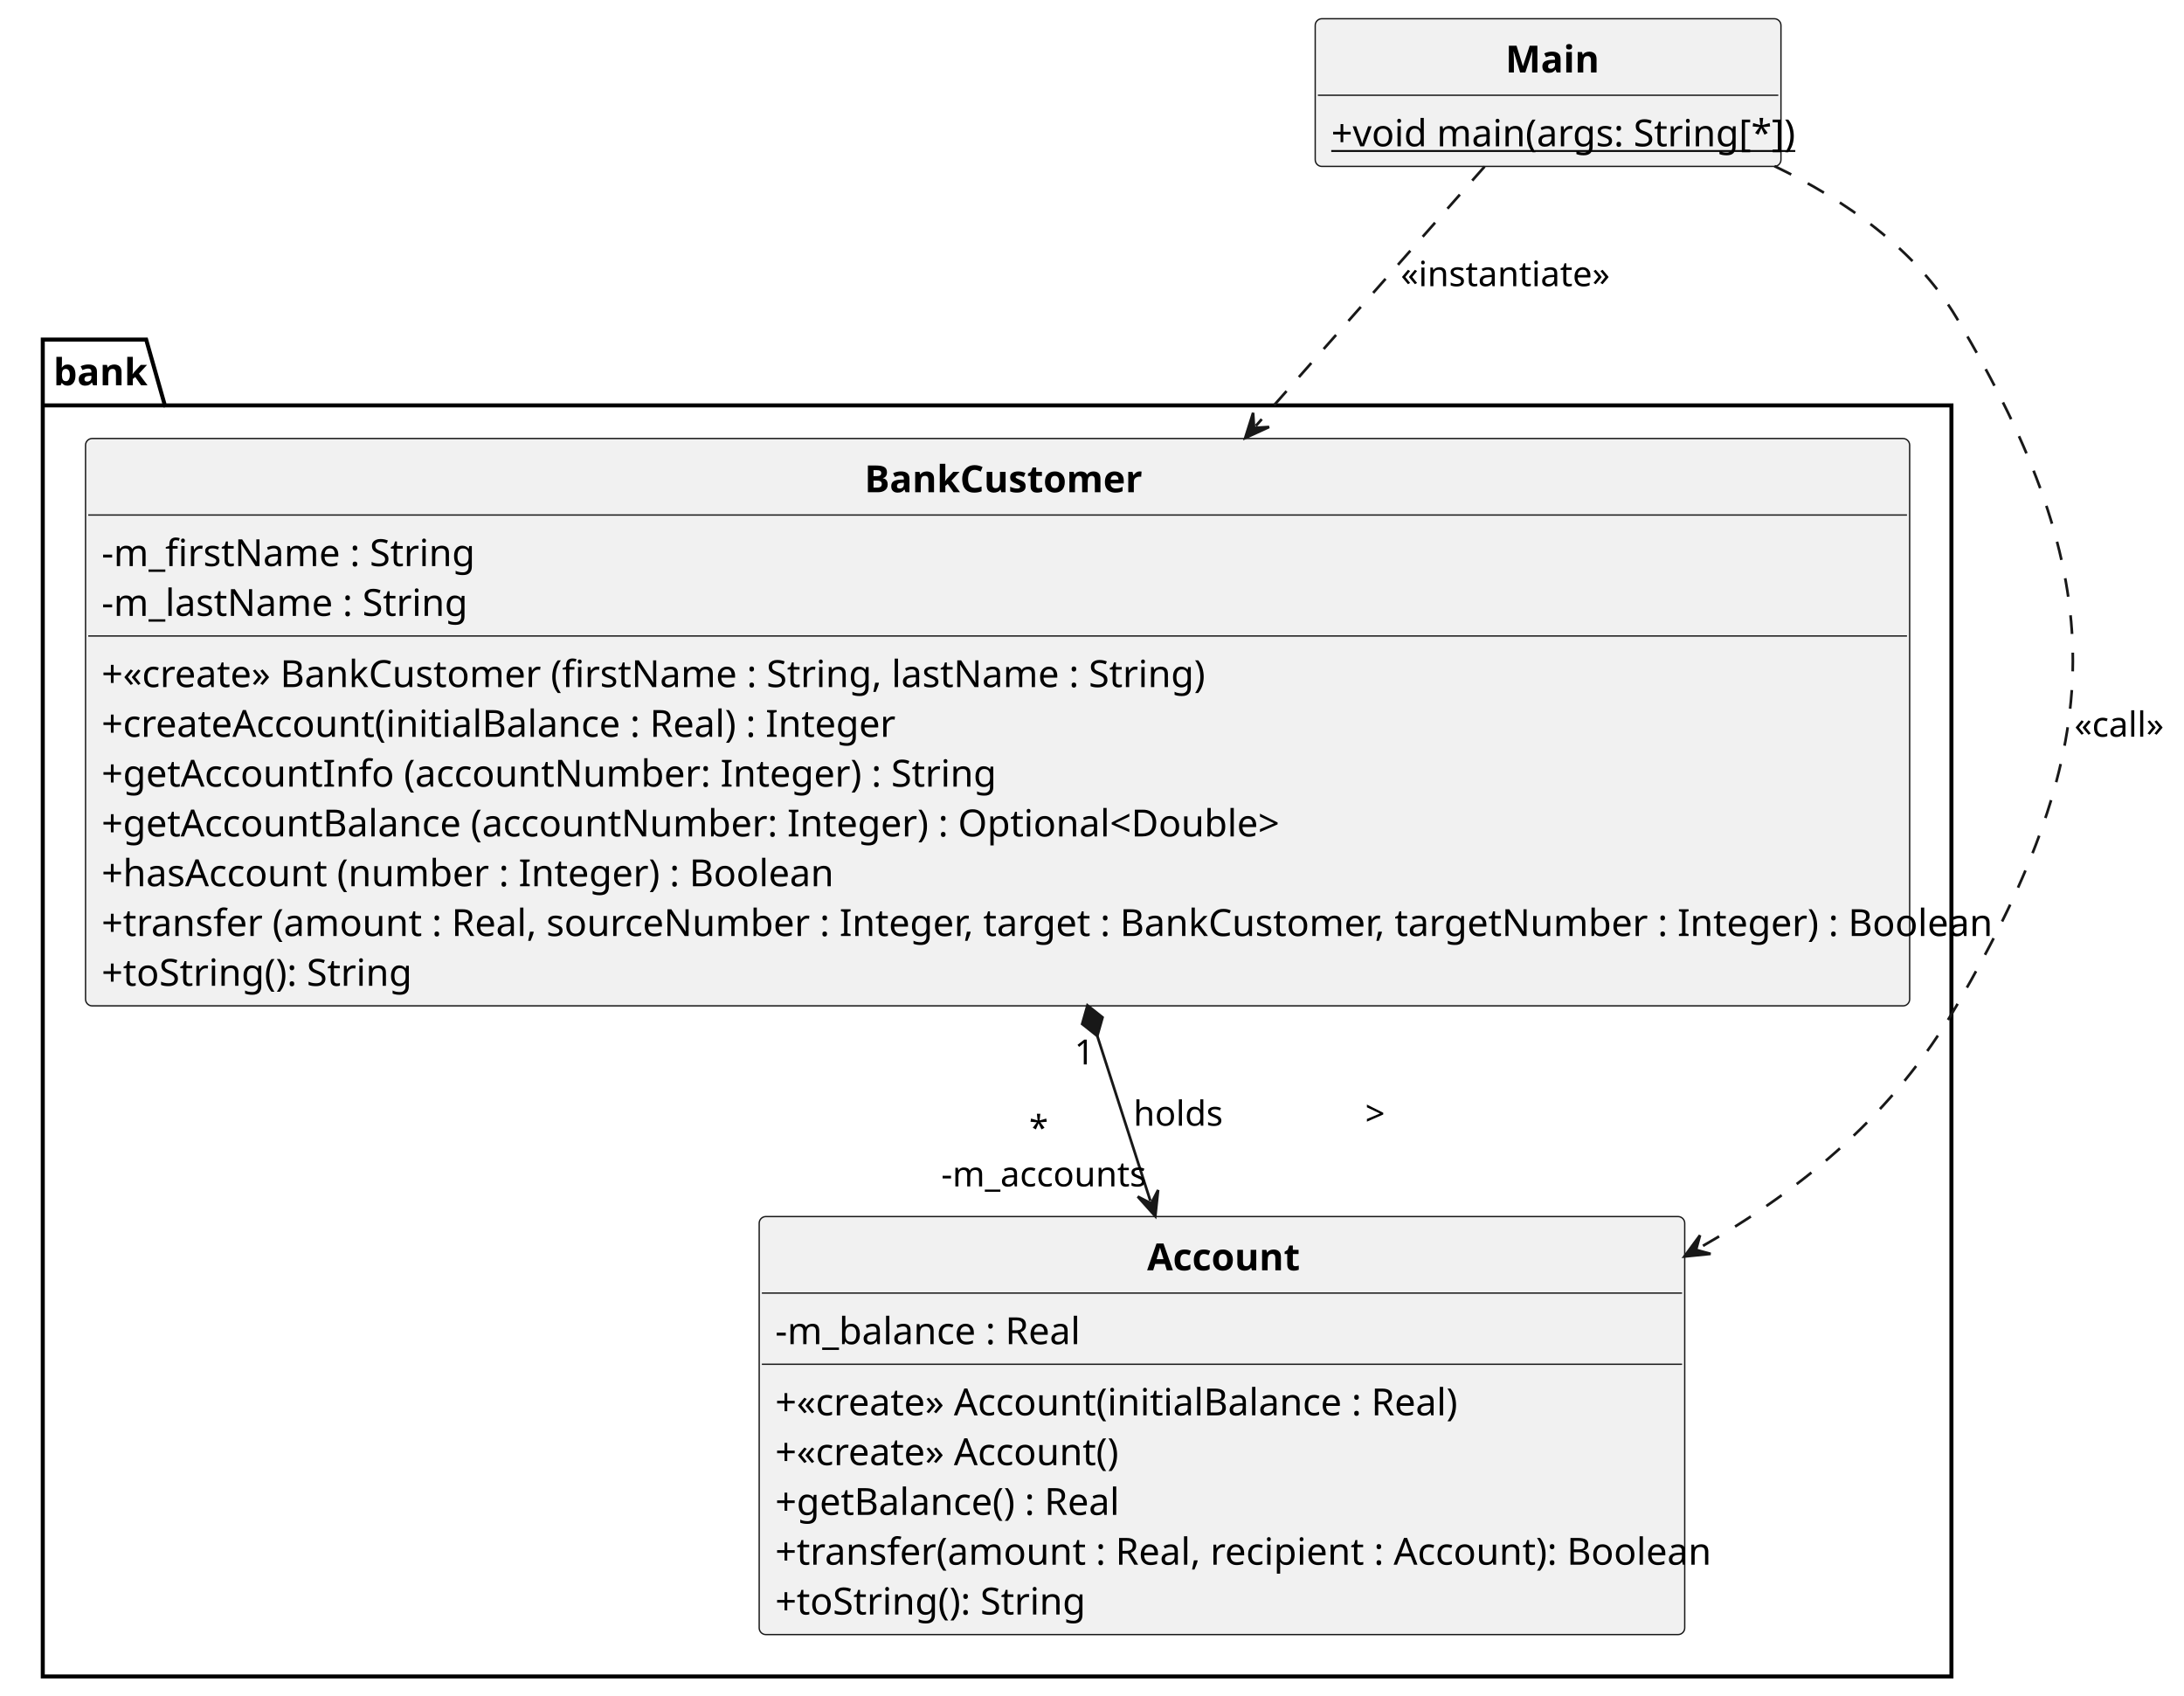
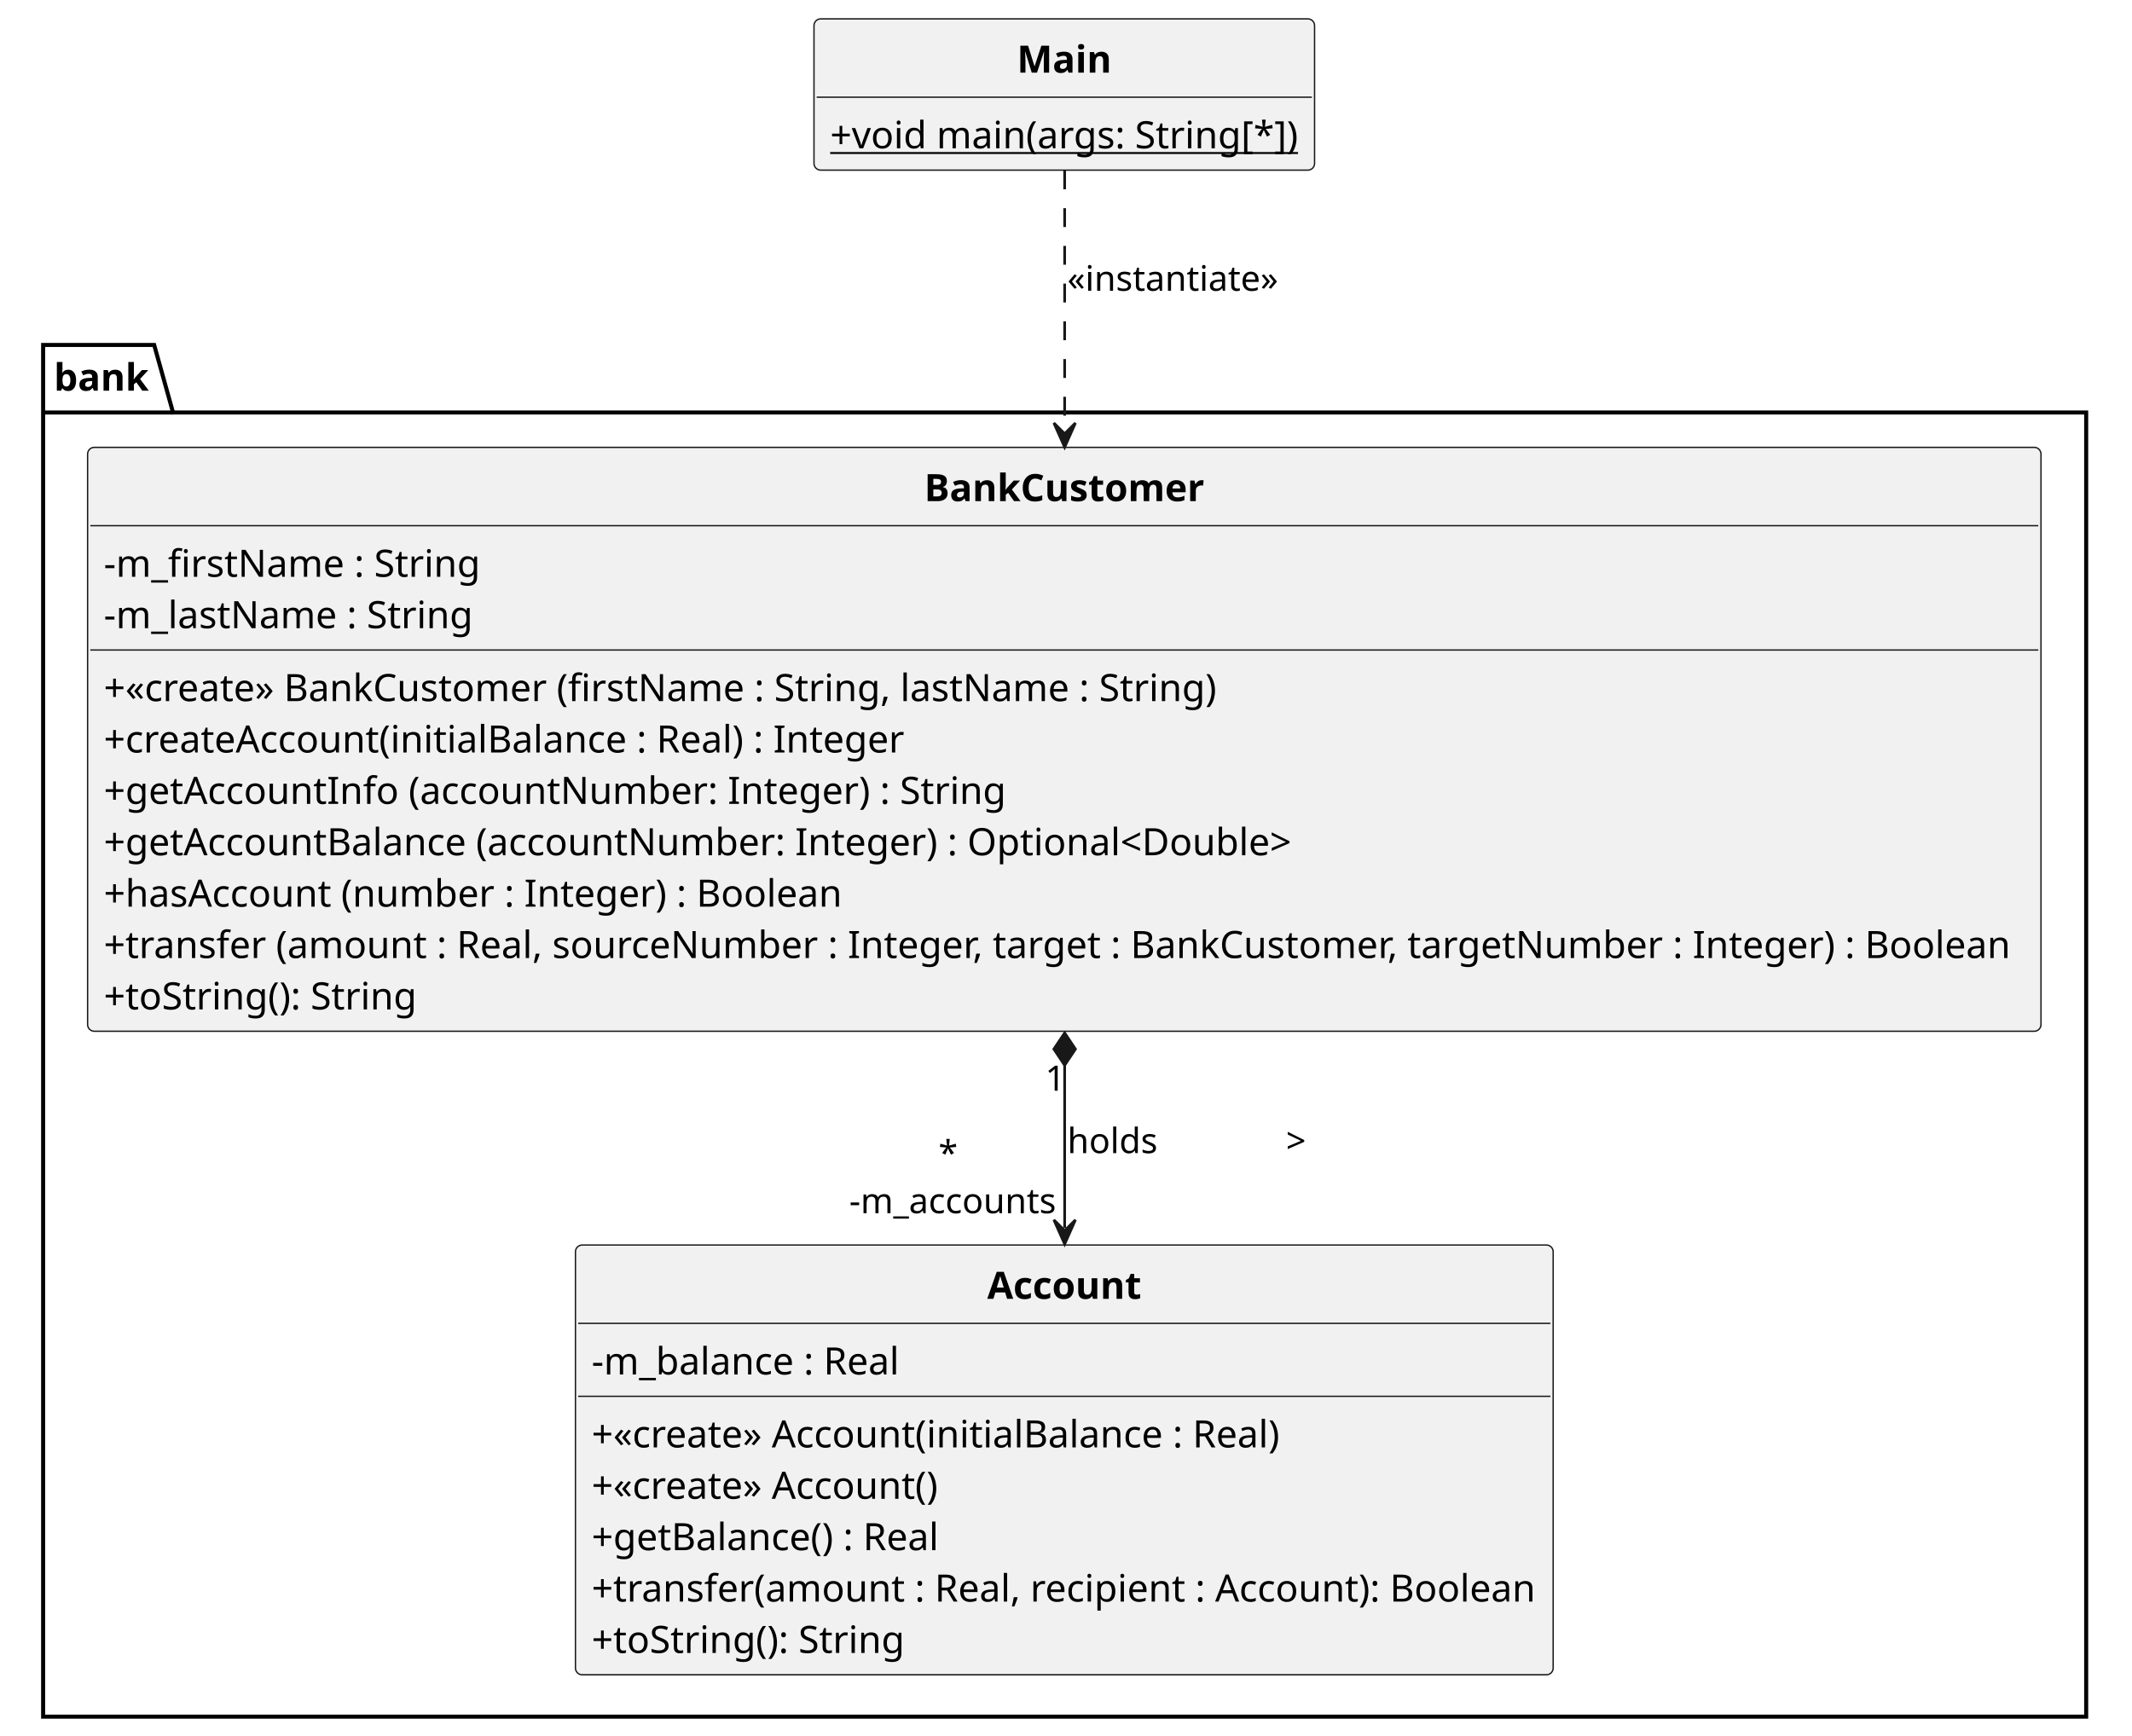
- <svg xmlns="http://www.w3.org/2000/svg" contentStyleType="text/css" data-diagram-type="CLASS" height="634px" preserveAspectRatio="none" style="width:817px;height:634px;background:#FFFFFF;" version="1.1" viewBox="0 0 817 634" width="817px" zoomAndPan="magnify">
+ <svg xmlns="http://www.w3.org/2000/svg" contentStyleType="text/css" data-diagram-type="CLASS" height="644px" preserveAspectRatio="none" style="width:791px;height:644px;background:#FFFFFF;" version="1.1" viewBox="0 0 791 644" width="791px" zoomAndPan="magnify">
  <defs />
  <g>
    <g class="cluster" data-entity="bank" data-source-line="13" data-uid="ent0003" id="cluster_bank">
-       <polygon fill="none" points="16,127,54.676,127,61.676,151.621,730,151.621,730,627,16,627,16,127" style="stroke:#000000;stroke-width:1.5;" />
-       <line style="stroke:#000000;stroke-width:1.5;" x1="16" x2="61.676" y1="151.621" y2="151.621" />
-       <text fill="#000000" font-family="sans-serif" font-size="14" font-weight="bold" lengthAdjust="spacing" textLength="32.676" x="20" y="144.107">bank</text>
+       <polygon fill="none" points="16,128,57.196,128,64.196,153.068,774,153.068,774,637,16,637,16,128" style="stroke:#000000;stroke-width:1.5;" />
+       <line style="stroke:#000000;stroke-width:1.5;" x1="16" x2="64.196" y1="153.068" y2="153.068" />
+       <text fill="#000000" font-family="sans-serif" font-size="14" font-weight="bold" lengthAdjust="spacing" textLength="35.196" x="20" y="144.966">bank</text>
    </g>
    <g class="entity" data-entity="BankCustomer" data-source-line="14" data-uid="ent0004" id="entity_BankCustomer">
-       <rect fill="#F1F1F1" height="212.211" rx="2.5" ry="2.5" style="stroke:#181818;stroke-width:0.5;" width="682.373" x="32" y="164" />
-       <text fill="#000000" font-family="sans-serif" font-size="14" font-weight="bold" lengthAdjust="spacing" textLength="99.579" x="323.397" y="184.107">BankCustomer</text>
-       <line style="stroke:#181818;stroke-width:0.5;" x1="33" x2="713.373" y1="192.621" y2="192.621" />
-       <text fill="#000000" font-family="sans-serif" font-size="14" lengthAdjust="spacing" textLength="132.248" x="38" y="211.728">-m_firstName : String</text>
-       <text fill="#000000" font-family="sans-serif" font-size="14" lengthAdjust="spacing" textLength="131.482" x="38" y="230.35">-m_lastName : String</text>
-       <line style="stroke:#181818;stroke-width:0.5;" x1="33" x2="713.373" y1="237.863" y2="237.863" />
-       <text fill="#000000" font-family="sans-serif" font-size="14" lengthAdjust="spacing" textLength="395.644" x="38" y="256.971">+«create» BankCustomer (firstName : String, lastName : String)</text>
-       <text fill="#000000" font-family="sans-serif" font-size="14" lengthAdjust="spacing" textLength="285.209" x="38" y="275.592">+createAccount(initialBalance : Real) : Integer</text>
-       <text fill="#000000" font-family="sans-serif" font-size="14" lengthAdjust="spacing" textLength="313.223" x="38" y="294.213">+getAccountInfo (accountNumber: Integer) : String</text>
-       <text fill="#000000" font-family="sans-serif" font-size="14" lengthAdjust="spacing" textLength="416.753" x="38" y="312.834">+getAccountBalance (accountNumber: Integer) : Optional&lt;Double&gt;</text>
-       <text fill="#000000" font-family="sans-serif" font-size="14" lengthAdjust="spacing" textLength="260.319" x="38" y="331.455">+hasAccount (number : Integer) : Boolean</text>
-       <text fill="#000000" font-family="sans-serif" font-size="14" lengthAdjust="spacing" textLength="670.373" x="38" y="350.076">+transfer (amount : Real, sourceNumber : Integer, target : BankCustomer, targetNumber : Integer) : Boolean</text>
-       <text fill="#000000" font-family="sans-serif" font-size="14" lengthAdjust="spacing" textLength="110.1" x="38" y="368.697">+toString(): String</text>
+       <rect fill="#F1F1F1" height="216.679" rx="2.5" ry="2.5" style="stroke:#181818;stroke-width:0.5;" width="724.737" x="32.5" y="166" />
+       <text fill="#000000" font-family="sans-serif" font-size="14" font-weight="bold" lengthAdjust="spacing" textLength="103.936" x="342.901" y="185.966">BankCustomer</text>
+       <line style="stroke:#181818;stroke-width:0.5;" x1="33.5" x2="756.237" y1="195.068" y2="195.068" />
+       <text fill="#000000" font-family="sans-serif" font-size="14" lengthAdjust="spacing" textLength="139.691" x="38.5" y="214.034">-m_firstName : String</text>
+       <text fill="#000000" font-family="sans-serif" font-size="14" lengthAdjust="spacing" textLength="136.947" x="38.5" y="233.102">-m_lastName : String</text>
+       <line style="stroke:#181818;stroke-width:0.5;" x1="33.5" x2="756.237" y1="241.204" y2="241.204" />
+       <text fill="#000000" font-family="sans-serif" font-size="14" lengthAdjust="spacing" textLength="413.125" x="38.5" y="260.17">+«create» BankCustomer (firstName : String, lastName : String)</text>
+       <text fill="#000000" font-family="sans-serif" font-size="14" lengthAdjust="spacing" textLength="297.289" x="38.5" y="279.238">+createAccount(initialBalance : Real) : Integer</text>
+       <text fill="#000000" font-family="sans-serif" font-size="14" lengthAdjust="spacing" textLength="334.753" x="38.5" y="298.305">+getAccountInfo (accountNumber: Integer) : String</text>
+       <text fill="#000000" font-family="sans-serif" font-size="14" lengthAdjust="spacing" textLength="440.634" x="38.5" y="317.373">+getAccountBalance (accountNumber: Integer) : Optional&lt;Double&gt;</text>
+       <text fill="#000000" font-family="sans-serif" font-size="14" lengthAdjust="spacing" textLength="273.909" x="38.5" y="336.441">+hasAccount (number : Integer) : Boolean</text>
+       <text fill="#000000" font-family="sans-serif" font-size="14" lengthAdjust="spacing" textLength="712.737" x="38.5" y="355.509">+transfer (amount : Real, sourceNumber : Integer, target : BankCustomer, targetNumber : Integer) : Boolean</text>
+       <text fill="#000000" font-family="sans-serif" font-size="14" lengthAdjust="spacing" textLength="116.116" x="38.5" y="374.577">+toString(): String</text>
    </g>
    <g class="entity" data-entity="Account" data-source-line="27" data-uid="ent0005" id="entity_Account">
-       <rect fill="#F1F1F1" height="156.348" rx="2.5" ry="2.5" style="stroke:#181818;stroke-width:0.5;" width="346.229" x="284" y="455" />
-       <text fill="#000000" font-family="sans-serif" font-size="14" font-weight="bold" lengthAdjust="spacing" textLength="56" x="429.115" y="475.107">Account</text>
-       <line style="stroke:#181818;stroke-width:0.5;" x1="285" x2="629.23" y1="483.621" y2="483.621" />
-       <text fill="#000000" font-family="sans-serif" font-size="14" lengthAdjust="spacing" textLength="113.613" x="290" y="502.728">-m_balance : Real</text>
-       <line style="stroke:#181818;stroke-width:0.5;" x1="285" x2="629.23" y1="510.242" y2="510.242" />
-       <text fill="#000000" font-family="sans-serif" font-size="14" lengthAdjust="spacing" textLength="249.416" x="290" y="529.35">+«create» Account(initialBalance : Real)</text>
-       <text fill="#000000" font-family="sans-serif" font-size="14" lengthAdjust="spacing" textLength="126.458" x="290" y="547.971">+«create» Account()</text>
-       <text fill="#000000" font-family="sans-serif" font-size="14" lengthAdjust="spacing" textLength="128.017" x="290" y="566.592">+getBalance() : Real</text>
-       <text fill="#000000" font-family="sans-serif" font-size="14" lengthAdjust="spacing" textLength="334.229" x="290" y="585.213">+transfer(amount : Real, recipient : Account): Boolean</text>
-       <text fill="#000000" font-family="sans-serif" font-size="14" lengthAdjust="spacing" textLength="110.1" x="290" y="603.834">+toString(): String</text>
+       <rect fill="#F1F1F1" height="159.475" rx="2.5" ry="2.5" style="stroke:#181818;stroke-width:0.5;" width="362.741" x="213.5" y="462" />
+       <text fill="#000000" font-family="sans-serif" font-size="14" font-weight="bold" lengthAdjust="spacing" textLength="57.19" x="366.275" y="481.966">Account</text>
+       <line style="stroke:#181818;stroke-width:0.5;" x1="214.5" x2="575.241" y1="491.068" y2="491.068" />
+       <text fill="#000000" font-family="sans-serif" font-size="14" lengthAdjust="spacing" textLength="114.114" x="219.5" y="510.034">-m_balance : Real</text>
+       <line style="stroke:#181818;stroke-width:0.5;" x1="214.5" x2="575.241" y1="518.136" y2="518.136" />
+       <text fill="#000000" font-family="sans-serif" font-size="14" lengthAdjust="spacing" textLength="255.513" x="219.5" y="537.102">+«create» Account(initialBalance : Real)</text>
+       <text fill="#000000" font-family="sans-serif" font-size="14" lengthAdjust="spacing" textLength="128.715" x="219.5" y="556.17">+«create» Account()</text>
+       <text fill="#000000" font-family="sans-serif" font-size="14" lengthAdjust="spacing" textLength="128.757" x="219.5" y="575.238">+getBalance() : Real</text>
+       <text fill="#000000" font-family="sans-serif" font-size="14" lengthAdjust="spacing" textLength="350.741" x="219.5" y="594.306">+transfer(amount : Real, recipient : Account): Boolean</text>
+       <text fill="#000000" font-family="sans-serif" font-size="14" lengthAdjust="spacing" textLength="116.116" x="219.5" y="613.373">+toString(): String</text>
    </g>
    <g class="entity" data-entity="Main" data-source-line="8" data-uid="ent0002" id="entity_Main">
-       <rect fill="#F1F1F1" height="55.242" rx="2.5" ry="2.5" style="stroke:#181818;stroke-width:0.5;" width="174.231" x="492" y="7" />
-       <text fill="#000000" font-family="sans-serif" font-size="14" font-weight="bold" lengthAdjust="spacing" textLength="31.89" x="563.17" y="27.107">Main</text>
-       <line style="stroke:#181818;stroke-width:0.5;" x1="493" x2="665.231" y1="35.621" y2="35.621" />
-       <text fill="#000000" font-family="sans-serif" font-size="14" lengthAdjust="spacing" text-decoration="underline" textLength="162.231" x="498" y="54.728">+void main(args: String[*])</text>
+       <rect fill="#F1F1F1" height="56.136" rx="2.5" ry="2.5" style="stroke:#181818;stroke-width:0.5;" width="185.725" x="302" y="7" />
+       <text fill="#000000" font-family="sans-serif" font-size="14" font-weight="bold" lengthAdjust="spacing" textLength="35.126" x="377.3" y="26.966">Main</text>
+       <line style="stroke:#181818;stroke-width:0.5;" x1="303" x2="486.725" y1="36.068" y2="36.068" />
+       <text fill="#000000" font-family="sans-serif" font-size="14" lengthAdjust="spacing" text-decoration="underline" textLength="173.725" x="308" y="55.034">+void main(args: String[*])</text>
    </g>
    <g class="link" data-entity-1="BankCustomer" data-entity-2="Account" data-source-line="36" data-uid="lnk6" id="link_BankCustomer_Account">
-       <path codeLine="36" d="M410.476,387.453 C418.956,413.803 422.392,424.459 430.342,449.159" fill="none" id="BankCustomer-Account" style="stroke:#181818;stroke-width:1;" />
-       <polygon fill="#181818" points="406.8,376.03,404.83,382.967,410.476,387.453,412.446,380.516,406.8,376.03" style="stroke:#181818;stroke-width:1;" />
-       <polygon fill="#181818" points="432.18,454.87,433.23,445.077,430.648,450.111,425.615,447.528,432.18,454.87" style="stroke:#181818;stroke-width:1;" />
-       <text fill="#000000" font-family="sans-serif" font-size="13" lengthAdjust="spacing" textLength="31.078" x="424" y="421.028">holds</text>
-       <text fill="#000000" font-family="sans-serif" font-size="13" lengthAdjust="spacing" textLength="7.592" x="510.684" y="421.028">&gt;</text>
-       <text fill="#000000" font-family="sans-serif" font-size="13" lengthAdjust="spacing" textLength="7.23" x="401.925" y="398.114">1</text>
-       <text fill="#000000" font-family="sans-serif" font-size="13" lengthAdjust="spacing" textLength="5.059" x="384.974" y="426.436">*</text>
-       <text fill="#000000" font-family="sans-serif" font-size="13" lengthAdjust="spacing" textLength="74.42" x="352.099" y="443.727">-m_accounts</text>
+       <path codeLine="36" d="M395,395.29 C395,421.51 395,431.07 395,455.66" fill="none" id="BankCustomer-Account" style="stroke:#181818;stroke-width:1;" />
+       <polygon fill="#181818" points="395,383.29,391,389.29,395,395.29,399,389.29,395,383.29" style="stroke:#181818;stroke-width:1;" />
+       <polygon fill="#181818" points="395,461.66,399,452.66,395,456.66,391,452.66,395,461.66" style="stroke:#181818;stroke-width:1;" />
+       <text fill="#000000" font-family="sans-serif" font-size="13" lengthAdjust="spacing" textLength="33.475" x="396" y="427.897">holds</text>
+       <text fill="#000000" font-family="sans-serif" font-size="13" lengthAdjust="spacing" textLength="7.436" x="477.12" y="427.897">&gt;</text>
+       <text fill="#000000" font-family="sans-serif" font-size="13" lengthAdjust="spacing" textLength="7.436" x="387.798" y="404.734">1</text>
+       <text fill="#000000" font-family="sans-serif" font-size="13" lengthAdjust="spacing" textLength="7.163" x="348.181" y="432.493">*</text>
+       <text fill="#000000" font-family="sans-serif" font-size="13" lengthAdjust="spacing" textLength="76.739" x="315.083" y="450.199">-m_accounts</text>
    </g>
    <g class="link" data-entity-1="Main" data-entity-2="BankCustomer" data-source-line="39" data-uid="lnk7" id="link_Main_BankCustomer">
-       <path codeLine="39" d="M555.37,62.29 C533.28,87.32 502.809,121.861 469.779,159.301" fill="none" id="Main-to-BankCustomer" style="stroke:#181818;stroke-width:1;stroke-dasharray:7,7;" />
-       <polygon fill="#181818" points="465.81,163.8,474.764,159.697,469.118,160.05,468.764,154.405,465.81,163.8" style="stroke:#181818;stroke-width:1;" />
-       <text fill="#000000" font-family="sans-serif" font-size="13" lengthAdjust="spacing" textLength="73.722" x="524" y="107.028">«instantiate»</text>
-     </g>
-     <g class="link" data-entity-1="Main" data-entity-2="Account" data-source-line="40" data-uid="lnk8" id="link_Main_Account">
-       <path codeLine="40" d="M663.8,62.13 C690.36,74.91 716.71,93.24 732,119 C790.3,217.23 789.49,277.3 732,376 C708.59,416.2 675.752,443.907 635.322,466.967" fill="none" id="Main-to-Account" style="stroke:#181818;stroke-width:1;stroke-dasharray:7,7;" />
-       <polygon fill="#181818" points="630.11,469.94,639.909,468.956,634.453,467.463,635.946,462.006,630.11,469.94" style="stroke:#181818;stroke-width:1;" />
-       <text fill="#000000" font-family="sans-serif" font-size="13" lengthAdjust="spacing" textLength="33.966" x="776" y="275.528">«call»</text>
+       <path codeLine="39" d="M395,63.24 C395,88.59 395,122.04 395,159.95" fill="none" id="Main-to-BankCustomer" style="stroke:#181818;stroke-width:1;stroke-dasharray:7,7;" />
+       <polygon fill="#181818" points="395,165.95,399,156.95,395,160.95,391,156.95,395,165.95" style="stroke:#181818;stroke-width:1;" />
+       <text fill="#000000" font-family="sans-serif" font-size="13" lengthAdjust="spacing" textLength="78.234" x="396" y="107.897">«instantiate»</text>
    </g>
  </g>
</svg>
